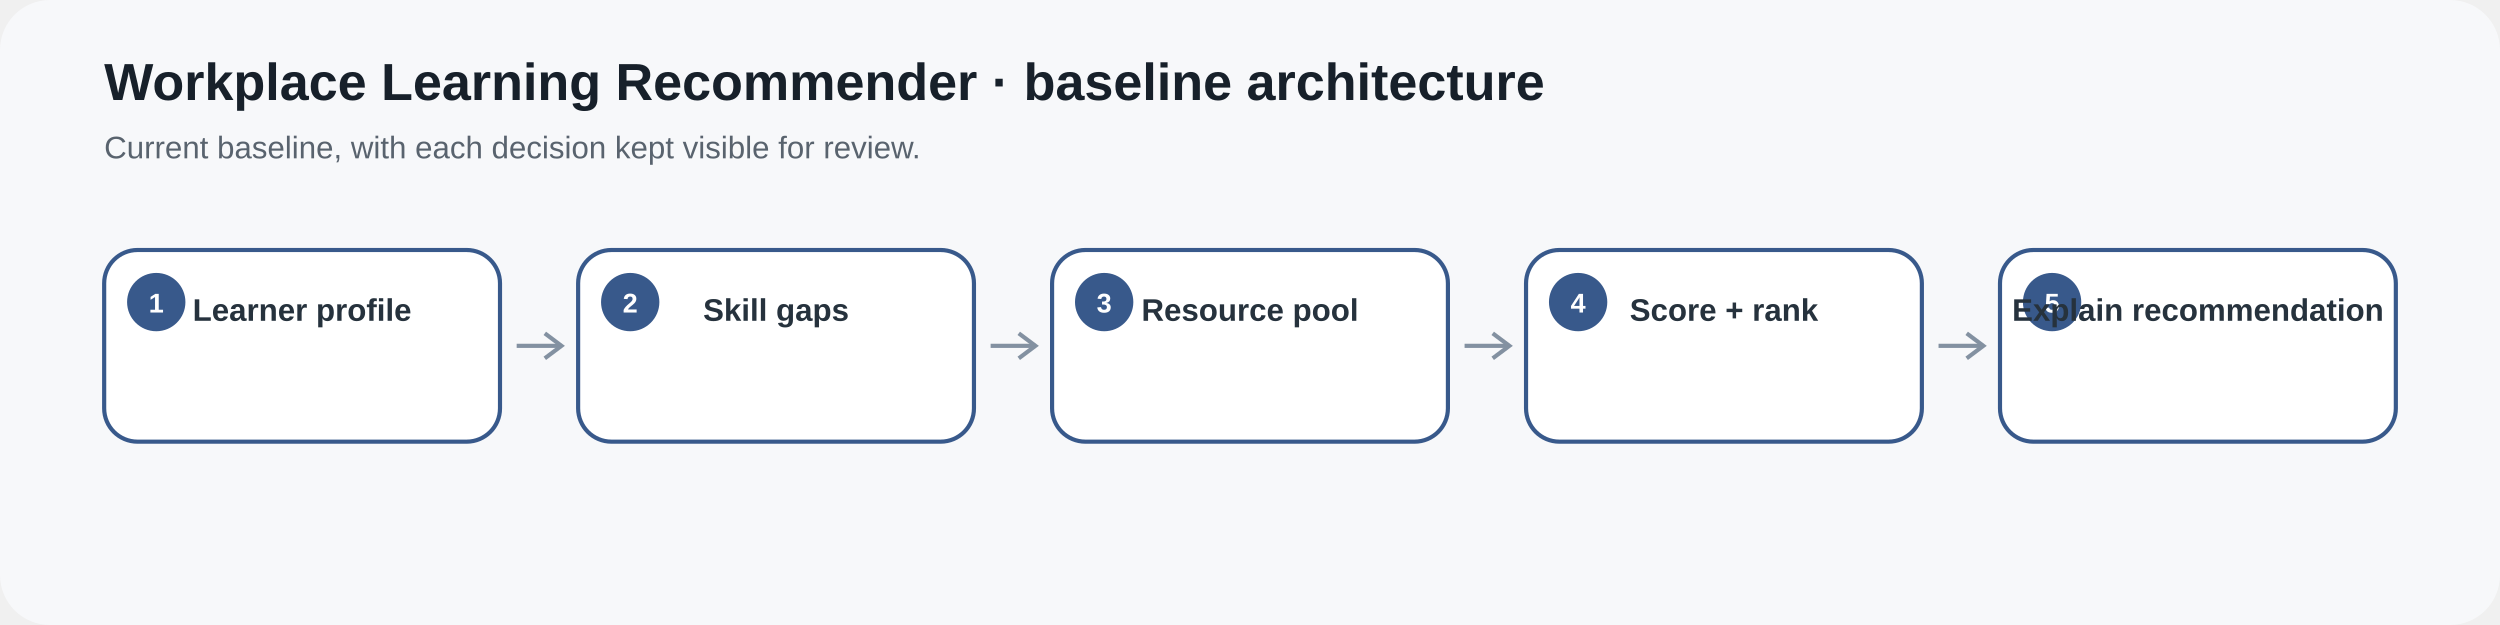
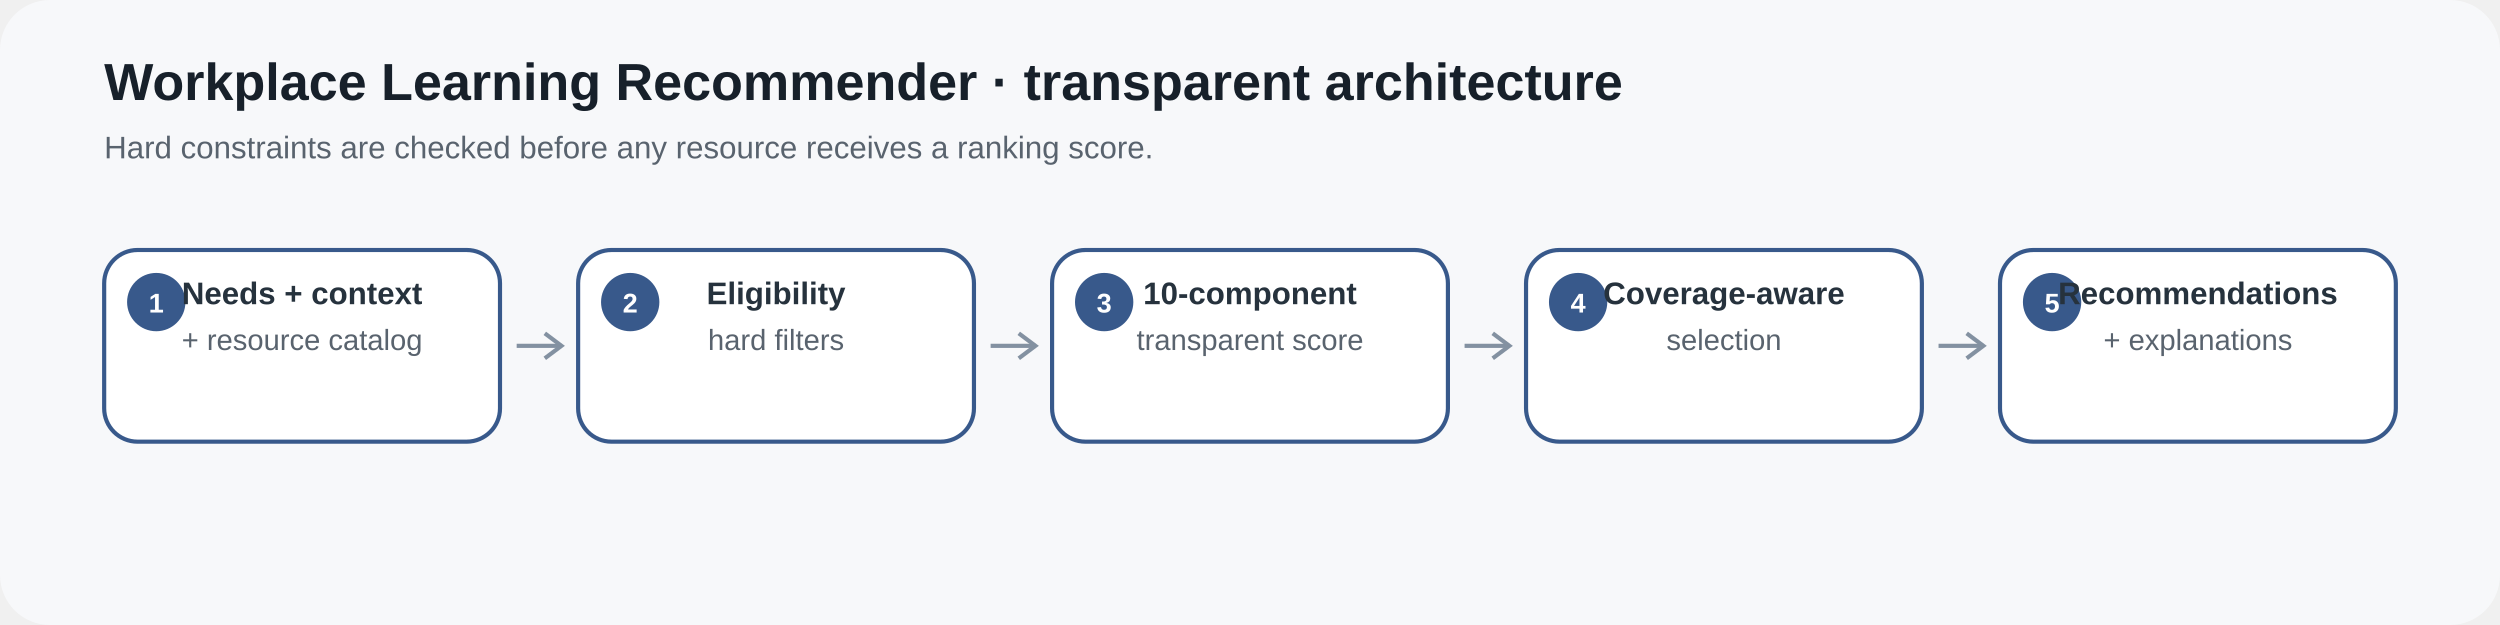
<svg xmlns="http://www.w3.org/2000/svg" width="1200" height="300" viewBox="0 0 1200 300" role="img" aria-labelledby="title desc">
  <rect width="1200" height="300" rx="24" fill="#f7f8fa" />
-   <text x="50" y="48" font-family="Arial, Helvetica, sans-serif" font-size="25" font-weight="700" fill="#17202a">Workplace Learning Recommender · baseline architecture</text>
-   <text x="50" y="76" font-family="Arial, Helvetica, sans-serif" font-size="15" fill="#59636e">Current baseline, with each decision kept visible for review.</text>
-   <rect x="50.0" y="120" width="190" height="92" rx="16" fill="#ffffff" stroke="#38598b" stroke-width="2" />
-   <circle cx="75.0" cy="145" r="14" fill="#38598b" />
-   <text x="75.0" y="150" text-anchor="middle" font-family="Arial, Helvetica, sans-serif" font-size="13" font-weight="700" fill="#ffffff">1</text>
-   <text x="145.0" y="154" text-anchor="middle" font-family="Arial, Helvetica, sans-serif" font-size="15" font-weight="600" fill="#26323d">Learner profile</text>
-   <line x1="248.0" y1="166.0" x2="269.5" y2="166.0" stroke="#8391a1" stroke-width="2" />
-   <path d="M 261.5 160.0 L 269.5 166.0 L 261.5 172.0" fill="none" stroke="#8391a1" stroke-width="2" />
-   <rect x="277.5" y="120" width="190" height="92" rx="16" fill="#ffffff" stroke="#38598b" stroke-width="2" />
+   <text x="50" y="48" font-family="Arial, Helvetica, sans-serif" font-size="25" font-weight="700" fill="#17202a">Workplace Learning Recommender · transparent architecture</text>
+   <text x="50" y="76" font-family="Arial, Helvetica, sans-serif" font-size="15" fill="#59636e">Hard constraints are checked before any resource receives a ranking score.</text>
+   <rect x="50" y="120" width="190" height="92" rx="16" fill="#fff" stroke="#38598b" stroke-width="2" />
+   <circle cx="75" cy="145" r="14" fill="#38598b" />
+   <text x="75" y="150" text-anchor="middle" font-family="Arial" font-size="13" font-weight="700" fill="#fff">1</text>
+   <text x="145" y="146" text-anchor="middle" font-family="Arial" font-size="15" font-weight="600" fill="#26323d">Needs + context</text>
+   <text x="145" y="168" text-anchor="middle" font-family="Arial" font-size="14" fill="#59636e">+ resource catalog</text>
+   <line x1="248" y1="166" x2="269.5" y2="166" stroke="#8391a1" stroke-width="2" />
+   <path d="M261.5 160 L269.5 166 L261.5 172" fill="none" stroke="#8391a1" stroke-width="2" />
+   <rect x="277.5" y="120" width="190" height="92" rx="16" fill="#fff" stroke="#38598b" stroke-width="2" />
  <circle cx="302.5" cy="145" r="14" fill="#38598b" />
-   <text x="302.5" y="150" text-anchor="middle" font-family="Arial, Helvetica, sans-serif" font-size="13" font-weight="700" fill="#ffffff">2</text>
-   <text x="372.5" y="154" text-anchor="middle" font-family="Arial, Helvetica, sans-serif" font-size="15" font-weight="600" fill="#26323d">Skill gaps</text>
-   <line x1="475.5" y1="166.0" x2="497.0" y2="166.0" stroke="#8391a1" stroke-width="2" />
-   <path d="M 489.0 160.0 L 497.0 166.0 L 489.0 172.0" fill="none" stroke="#8391a1" stroke-width="2" />
-   <rect x="505.0" y="120" width="190" height="92" rx="16" fill="#ffffff" stroke="#38598b" stroke-width="2" />
-   <circle cx="530.0" cy="145" r="14" fill="#38598b" />
-   <text x="530.0" y="150" text-anchor="middle" font-family="Arial, Helvetica, sans-serif" font-size="13" font-weight="700" fill="#ffffff">3</text>
-   <text x="600.0" y="154" text-anchor="middle" font-family="Arial, Helvetica, sans-serif" font-size="15" font-weight="600" fill="#26323d">Resource pool</text>
-   <line x1="703.0" y1="166.0" x2="724.5" y2="166.0" stroke="#8391a1" stroke-width="2" />
-   <path d="M 716.5 160.0 L 724.5 166.0 L 716.5 172.0" fill="none" stroke="#8391a1" stroke-width="2" />
-   <rect x="732.5" y="120" width="190" height="92" rx="16" fill="#ffffff" stroke="#38598b" stroke-width="2" />
+   <text x="302.5" y="150" text-anchor="middle" font-family="Arial" font-size="13" font-weight="700" fill="#fff">2</text>
+   <text x="372.5" y="146" text-anchor="middle" font-family="Arial" font-size="15" font-weight="600" fill="#26323d">Eligibility</text>
+   <text x="372.5" y="168" text-anchor="middle" font-family="Arial" font-size="14" fill="#59636e">hard filters</text>
+   <line x1="475.5" y1="166" x2="497" y2="166" stroke="#8391a1" stroke-width="2" />
+   <path d="M489 160 L497 166 L489 172" fill="none" stroke="#8391a1" stroke-width="2" />
+   <rect x="505" y="120" width="190" height="92" rx="16" fill="#fff" stroke="#38598b" stroke-width="2" />
+   <circle cx="530" cy="145" r="14" fill="#38598b" />
+   <text x="530" y="150" text-anchor="middle" font-family="Arial" font-size="13" font-weight="700" fill="#fff">3</text>
+   <text x="600" y="146" text-anchor="middle" font-family="Arial" font-size="15" font-weight="600" fill="#26323d">10-component</text>
+   <text x="600" y="168" text-anchor="middle" font-family="Arial" font-size="14" fill="#59636e">transparent score</text>
+   <line x1="703" y1="166" x2="724.5" y2="166" stroke="#8391a1" stroke-width="2" />
+   <path d="M716.5 160 L724.5 166 L716.5 172" fill="none" stroke="#8391a1" stroke-width="2" />
+   <rect x="732.5" y="120" width="190" height="92" rx="16" fill="#fff" stroke="#38598b" stroke-width="2" />
  <circle cx="757.5" cy="145" r="14" fill="#38598b" />
-   <text x="757.5" y="150" text-anchor="middle" font-family="Arial, Helvetica, sans-serif" font-size="13" font-weight="700" fill="#ffffff">4</text>
-   <text x="827.5" y="154" text-anchor="middle" font-family="Arial, Helvetica, sans-serif" font-size="15" font-weight="600" fill="#26323d">Score + rank</text>
-   <line x1="930.5" y1="166.0" x2="952.0" y2="166.0" stroke="#8391a1" stroke-width="2" />
-   <path d="M 944.0 160.0 L 952.0 166.0 L 944.0 172.0" fill="none" stroke="#8391a1" stroke-width="2" />
-   <rect x="960.0" y="120" width="190" height="92" rx="16" fill="#ffffff" stroke="#38598b" stroke-width="2" />
-   <circle cx="985.0" cy="145" r="14" fill="#38598b" />
-   <text x="985.0" y="150" text-anchor="middle" font-family="Arial, Helvetica, sans-serif" font-size="13" font-weight="700" fill="#ffffff">5</text>
-   <text x="1055.0" y="154" text-anchor="middle" font-family="Arial, Helvetica, sans-serif" font-size="15" font-weight="600" fill="#26323d">Explain recommendation</text>
+   <text x="757.5" y="150" text-anchor="middle" font-family="Arial" font-size="13" font-weight="700" fill="#fff">4</text>
+   <text x="827.5" y="146" text-anchor="middle" font-family="Arial" font-size="15" font-weight="600" fill="#26323d">Coverage-aware</text>
+   <text x="827.5" y="168" text-anchor="middle" font-family="Arial" font-size="14" fill="#59636e">selection</text>
+   <line x1="930.5" y1="166" x2="952" y2="166" stroke="#8391a1" stroke-width="2" />
+   <path d="M944 160 L952 166 L944 172" fill="none" stroke="#8391a1" stroke-width="2" />
+   <rect x="960" y="120" width="190" height="92" rx="16" fill="#fff" stroke="#38598b" stroke-width="2" />
+   <circle cx="985" cy="145" r="14" fill="#38598b" />
+   <text x="985" y="150" text-anchor="middle" font-family="Arial" font-size="13" font-weight="700" fill="#fff">5</text>
+   <text x="1055" y="146" text-anchor="middle" font-family="Arial" font-size="15" font-weight="600" fill="#26323d">Recommendations</text>
+   <text x="1055" y="168" text-anchor="middle" font-family="Arial" font-size="14" fill="#59636e">+ explanations</text>
</svg>
